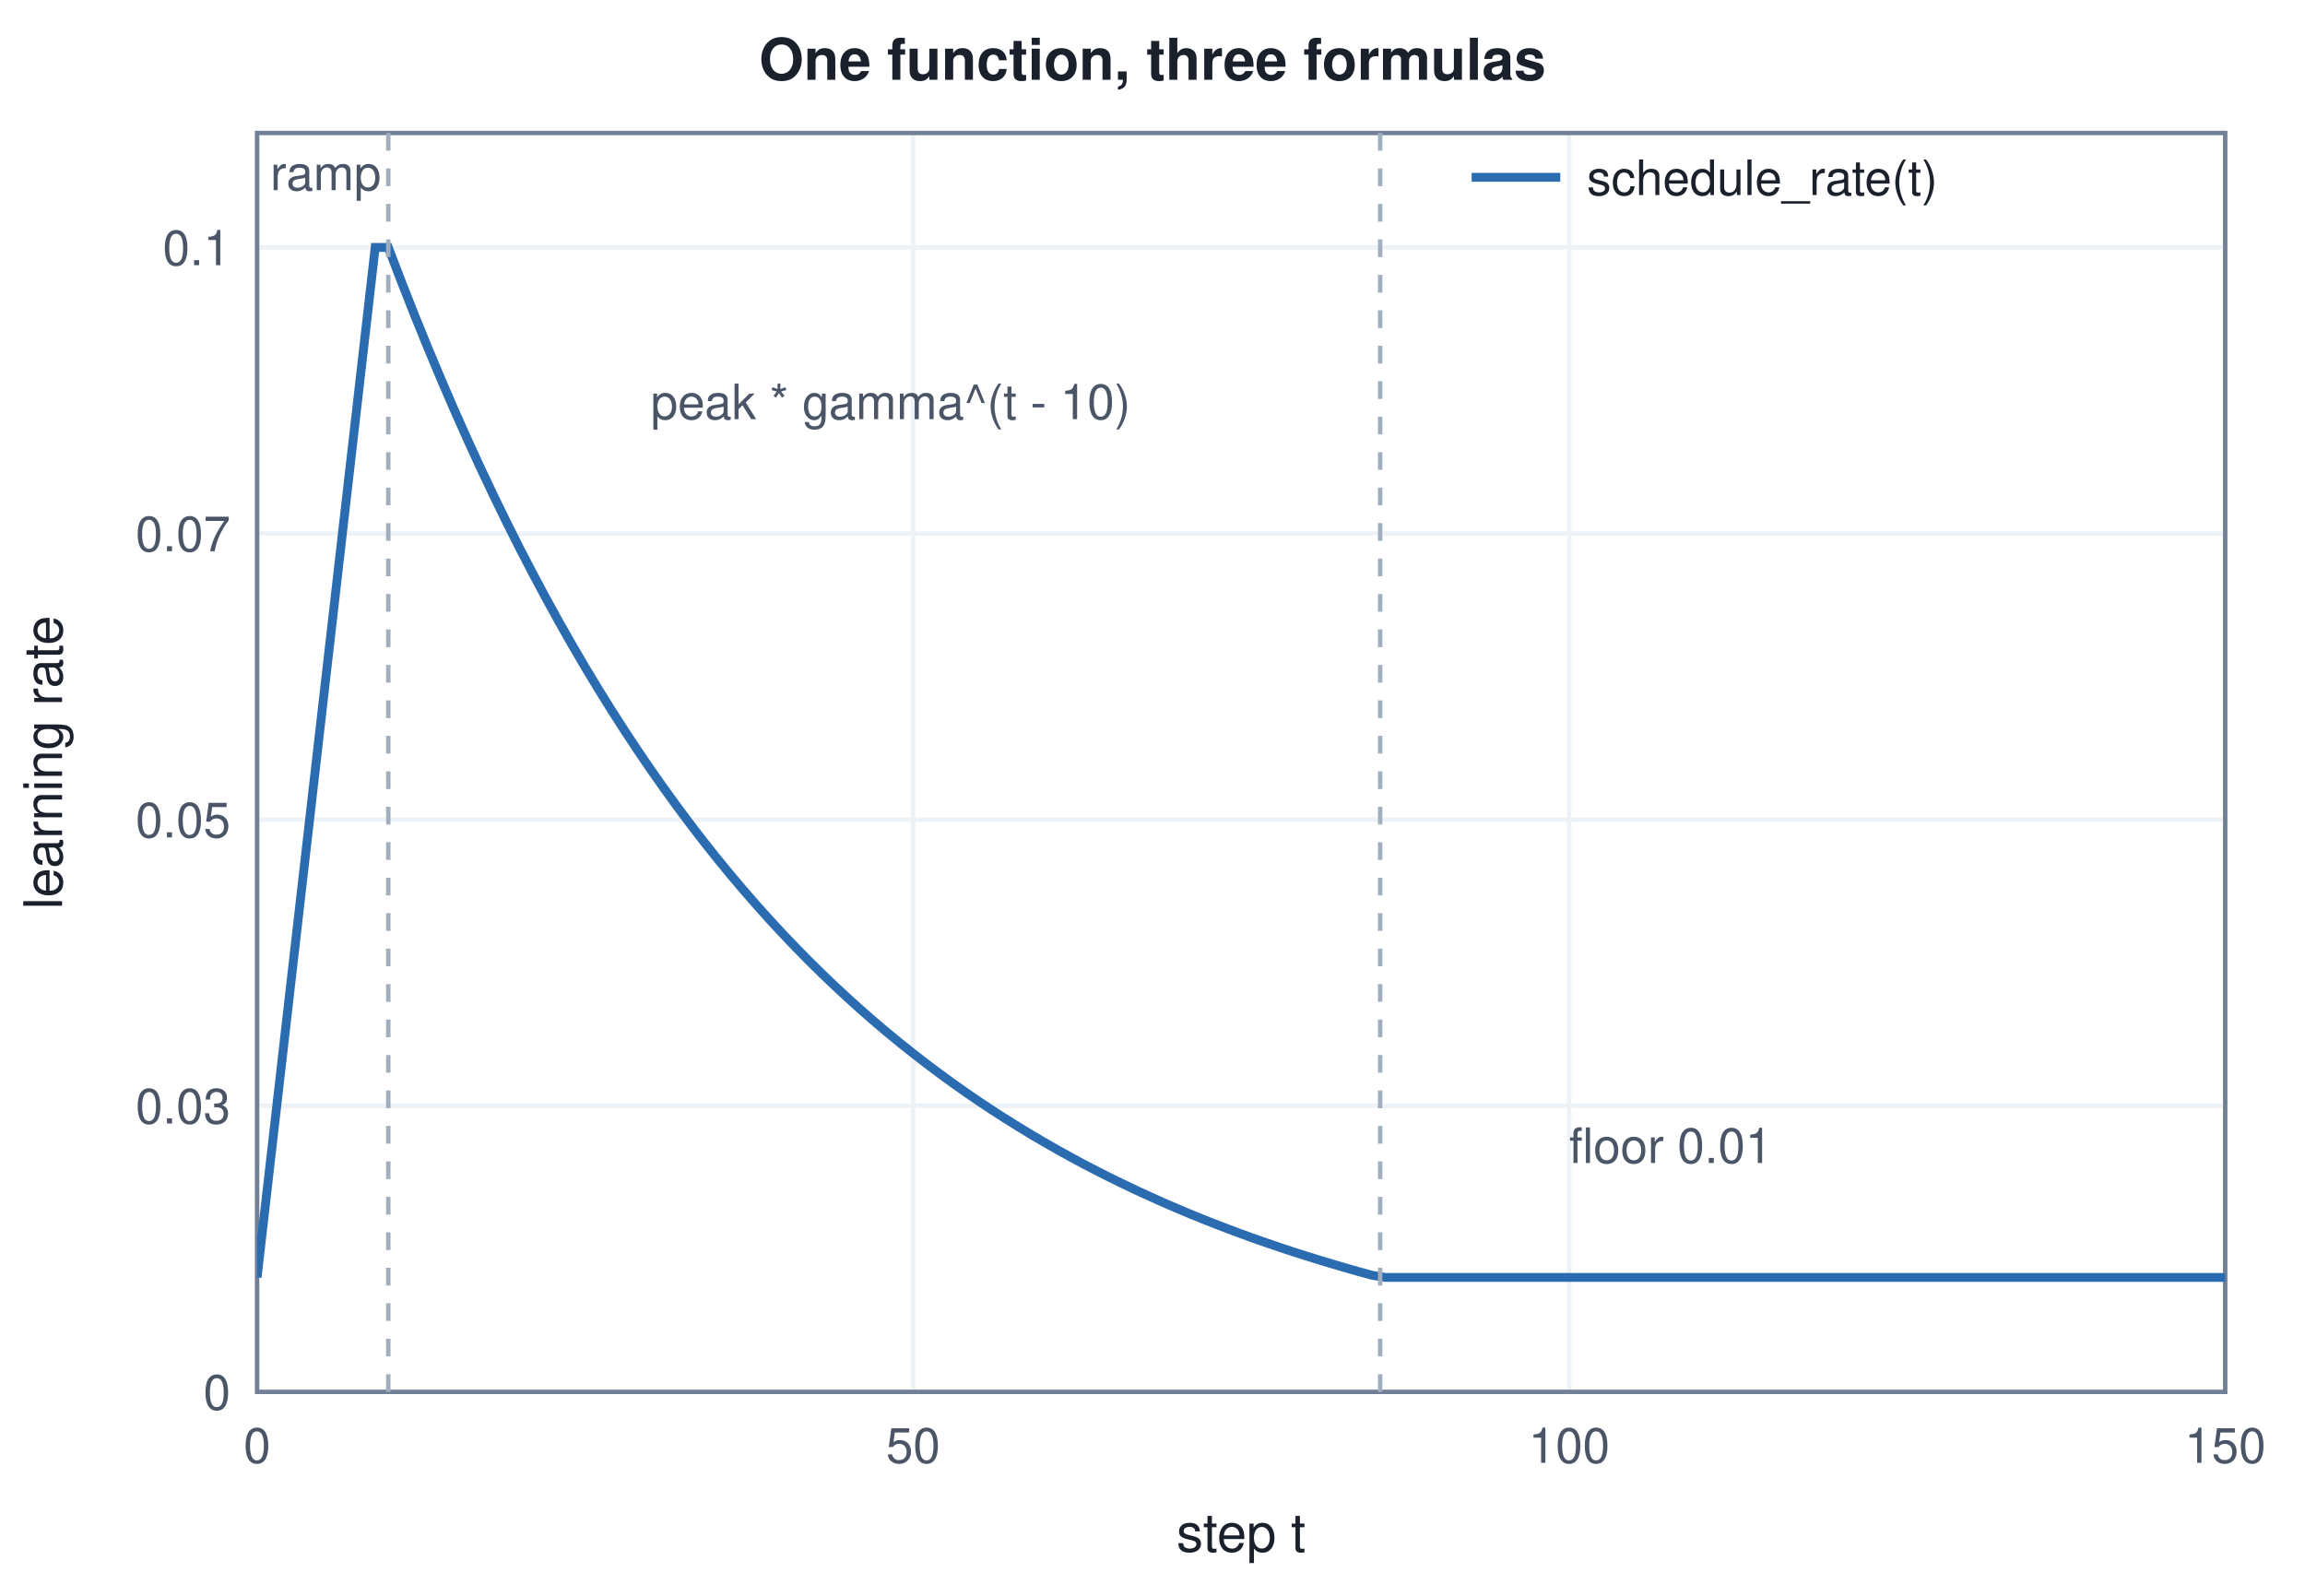
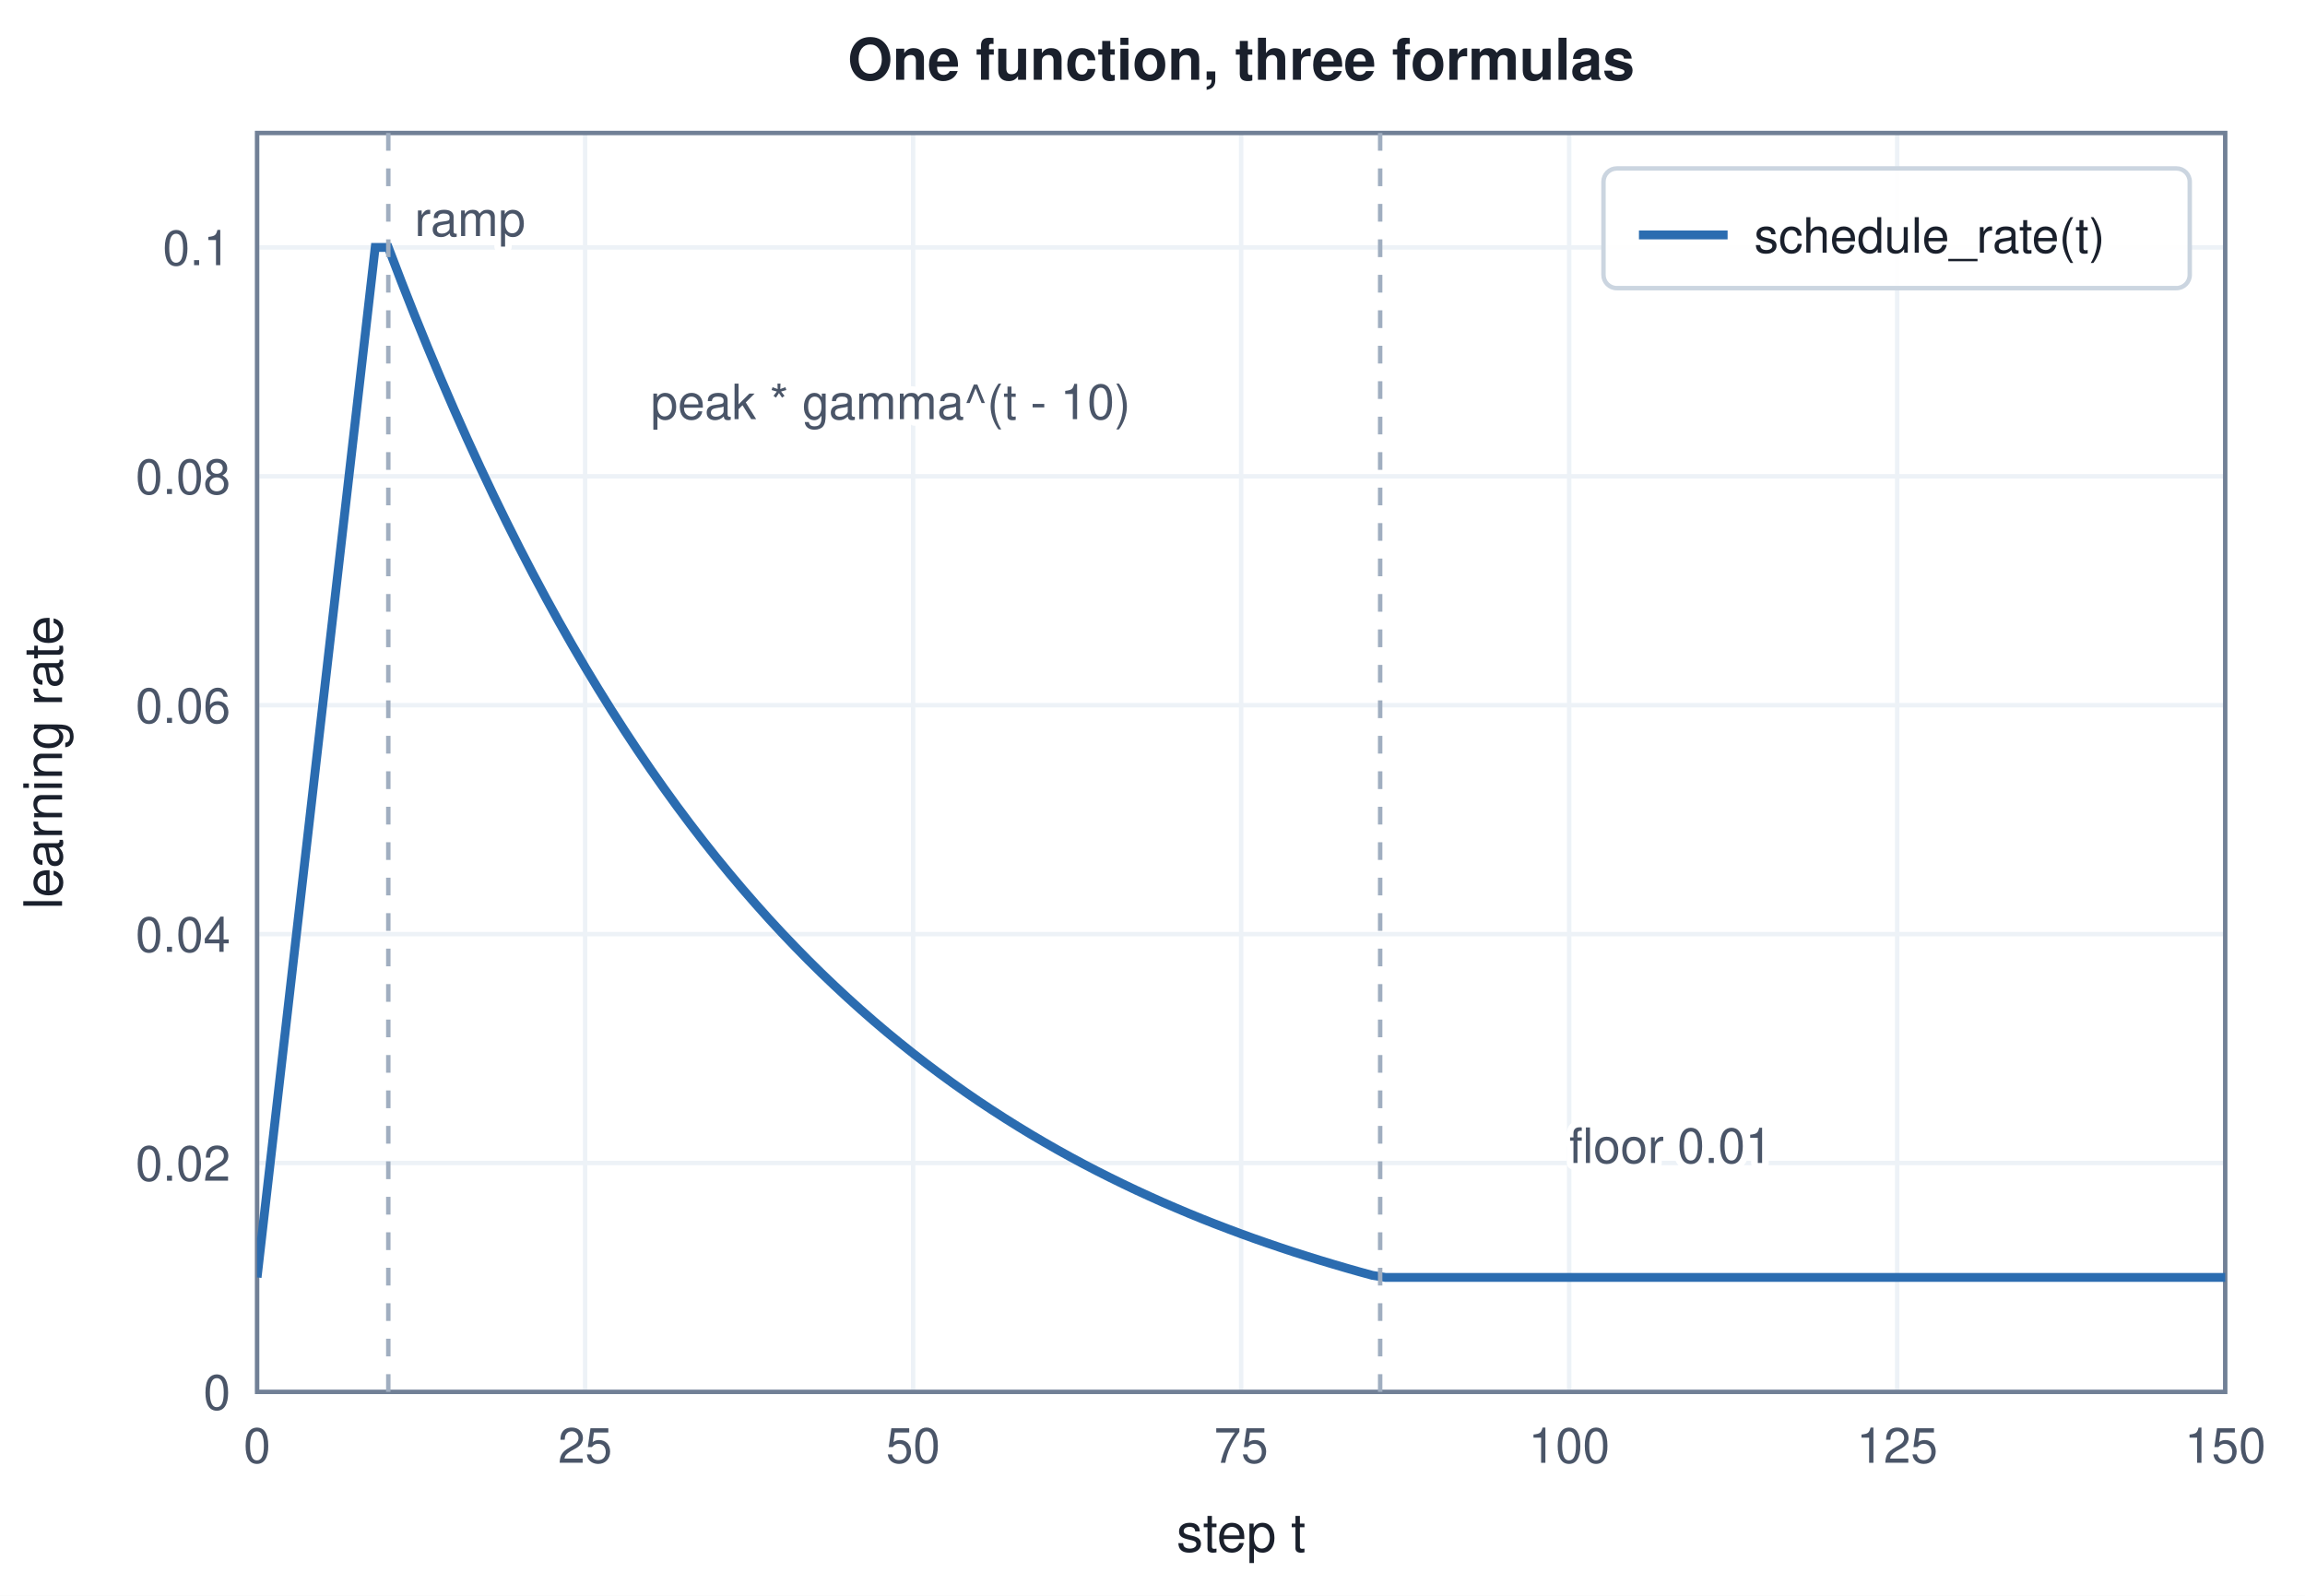
<svg xmlns="http://www.w3.org/2000/svg" viewBox="0 0 520 360" width="520" height="360">
  <defs>
    <marker id="arrow" viewBox="0 0 10 10" refX="9" refY="5" markerWidth="7" markerHeight="7" orient="auto-start-reverse">
      <path d="M0,0 L10,5 L0,10 z" fill="#4a5568" />
    </marker>
  </defs>
  <rect width="520" height="360" fill="#ffffff" />
  <line x1="58" y1="314" x2="58" y2="30" stroke="#edf2f7" />
  <text x="58" y="330" font-family="Helvetica, Arial, sans-serif" font-size="11" fill="#4a5568" text-anchor="middle">0</text>
+   <line x1="132" y1="314" x2="132" y2="30" stroke="#edf2f7" />
+   <text x="132" y="330" font-family="Helvetica, Arial, sans-serif" font-size="11" fill="#4a5568" text-anchor="middle">25</text>
  <line x1="206" y1="314" x2="206" y2="30" stroke="#edf2f7" />
  <text x="206" y="330" font-family="Helvetica, Arial, sans-serif" font-size="11" fill="#4a5568" text-anchor="middle">50</text>
+   <line x1="280" y1="314" x2="280" y2="30" stroke="#edf2f7" />
+   <text x="280" y="330" font-family="Helvetica, Arial, sans-serif" font-size="11" fill="#4a5568" text-anchor="middle">75</text>
  <line x1="354" y1="314" x2="354" y2="30" stroke="#edf2f7" />
  <text x="354" y="330" font-family="Helvetica, Arial, sans-serif" font-size="11" fill="#4a5568" text-anchor="middle">100</text>
+   <line x1="428" y1="314" x2="428" y2="30" stroke="#edf2f7" />
+   <text x="428" y="330" font-family="Helvetica, Arial, sans-serif" font-size="11" fill="#4a5568" text-anchor="middle">125</text>
  <line x1="502" y1="314" x2="502" y2="30" stroke="#edf2f7" />
  <text x="502" y="330" font-family="Helvetica, Arial, sans-serif" font-size="11" fill="#4a5568" text-anchor="middle">150</text>
  <line x1="58" y1="314" x2="502" y2="314" stroke="#edf2f7" />
  <text x="52" y="318" font-family="Helvetica, Arial, sans-serif" font-size="11" fill="#4a5568" text-anchor="end">0</text>
-   <line x1="58" y1="249.45" x2="502" y2="249.45" stroke="#edf2f7" />
-   <text x="52" y="253.45" font-family="Helvetica, Arial, sans-serif" font-size="11" fill="#4a5568" text-anchor="end">0.03</text>
-   <line x1="58" y1="184.91" x2="502" y2="184.91" stroke="#edf2f7" />
-   <text x="52" y="188.91" font-family="Helvetica, Arial, sans-serif" font-size="11" fill="#4a5568" text-anchor="end">0.05</text>
-   <line x1="58" y1="120.36" x2="502" y2="120.36" stroke="#edf2f7" />
-   <text x="52" y="124.36" font-family="Helvetica, Arial, sans-serif" font-size="11" fill="#4a5568" text-anchor="end">0.07</text>
+   <line x1="58" y1="262.36" x2="502" y2="262.36" stroke="#edf2f7" />
+   <text x="52" y="266.36" font-family="Helvetica, Arial, sans-serif" font-size="11" fill="#4a5568" text-anchor="end">0.02</text>
+   <line x1="58" y1="210.73" x2="502" y2="210.73" stroke="#edf2f7" />
+   <text x="52" y="214.73" font-family="Helvetica, Arial, sans-serif" font-size="11" fill="#4a5568" text-anchor="end">0.04</text>
+   <line x1="58" y1="159.09" x2="502" y2="159.09" stroke="#edf2f7" />
+   <text x="52" y="163.09" font-family="Helvetica, Arial, sans-serif" font-size="11" fill="#4a5568" text-anchor="end">0.06</text>
+   <line x1="58" y1="107.45" x2="502" y2="107.45" stroke="#edf2f7" />
+   <text x="52" y="111.45" font-family="Helvetica, Arial, sans-serif" font-size="11" fill="#4a5568" text-anchor="end">0.08</text>
  <line x1="58" y1="55.82" x2="502" y2="55.82" stroke="#edf2f7" />
  <text x="52" y="59.82" font-family="Helvetica, Arial, sans-serif" font-size="11" fill="#4a5568" text-anchor="end">0.1</text>
  <rect x="58" y="30" width="444" height="284" fill="none" stroke="#718096" />
  <clipPath id="plot">
    <rect x="58" y="30" width="444" height="284" />
  </clipPath>
  <g clip-path="url(#plot)">
    <polyline fill="none" stroke="#2b6cb0" stroke-width="2.0" points="58,288.18 60.96,262.36 63.92,236.55 66.88,210.73 69.84,184.91 72.8,159.09 75.76,133.27 78.72,107.45 81.68,81.64 84.64,55.82 87.6,55.82 90.56,63.56 93.52,71.08 96.48,78.36 99.44,85.43 102.4,92.29 105.36,98.94 108.32,105.39 111.28,111.65 114.24,117.72 117.2,123.61 120.16,129.32 123.12,134.86 126.08,140.24 129.04,145.45 132,150.51 134.96,155.41 137.92,160.17 140.88,164.78 143.84,169.26 146.8,173.6 149.76,177.81 152.72,181.9 155.68,185.86 158.64,189.71 161.6,193.44 164.56,197.05 167.52,200.56 170.48,203.96 173.44,207.27 176.4,210.47 179.36,213.57 182.32,216.59 185.28,219.51 188.24,222.34 191.2,225.09 194.16,227.76 197.12,230.35 200.08,232.86 203.04,235.29 206,237.65 208.96,239.94 211.92,242.16 214.88,244.32 217.84,246.41 220.8,248.44 223.76,250.4 226.72,252.31 229.68,254.16 232.64,255.96 235.6,257.7 238.56,259.39 241.52,261.03 244.48,262.62 247.44,264.16 250.4,265.65 253.36,267.1 256.32,268.51 259.28,269.87 262.24,271.2 265.2,272.48 268.16,273.73 271.12,274.94 274.08,276.11 277.04,277.24 280,278.35 282.96,279.42 285.92,280.45 288.88,281.46 291.84,282.44 294.8,283.38 297.76,284.3 300.72,285.19 303.68,286.06 306.64,286.9 309.6,287.71 312.56,288.18 315.52,288.18 318.48,288.18 321.44,288.18 324.4,288.18 327.36,288.18 330.32,288.18 333.28,288.18 336.24,288.18 339.2,288.18 342.16,288.18 345.12,288.18 348.08,288.18 351.04,288.18 354,288.18 356.96,288.18 359.92,288.18 362.88,288.18 365.84,288.18 368.8,288.18 371.76,288.18 374.72,288.18 377.68,288.18 380.64,288.18 383.6,288.18 386.56,288.18 389.52,288.18 392.48,288.18 395.44,288.18 398.4,288.18 401.36,288.18 404.32,288.18 407.28,288.18 410.24,288.18 413.2,288.18 416.16,288.18 419.12,288.18 422.08,288.18 425.04,288.18 428,288.18 430.96,288.18 433.92,288.18 436.88,288.18 439.84,288.18 442.8,288.18 445.76,288.18 448.72,288.18 451.68,288.18 454.64,288.18 457.6,288.18 460.56,288.18 463.52,288.18 466.48,288.18 469.44,288.18 472.4,288.18 475.36,288.18 478.32,288.18 481.28,288.18 484.24,288.18 487.2,288.18 490.16,288.18 493.12,288.18 496.08,288.18 499.04,288.18 502,288.18" />
    <line x1="87.6" y1="314" x2="87.6" y2="30" stroke="#a0aec0" stroke-dasharray="4 4" />
    <line x1="311.36" y1="314" x2="311.36" y2="30" stroke="#a0aec0" stroke-dasharray="4 4" />
-     <text x="60.96" y="42.91" font-family="Helvetica, Arial, sans-serif" font-size="11" fill="#4a5568" text-anchor="start">ramp</text>
-     <text x="146.8" y="94.55" font-family="Helvetica, Arial, sans-serif" font-size="11" fill="#4a5568" text-anchor="start">peak * gamma^(t - 10)</text>
-     <text x="354" y="262.36" font-family="Helvetica, Arial, sans-serif" font-size="11" fill="#4a5568" text-anchor="start">floor 0.01</text>
+     <text x="93.52" y="53.24" font-family="Helvetica, Arial, sans-serif" font-size="11" fill="#4a5568" stroke="#ffffff" stroke-width="3" stroke-linejoin="round" paint-order="stroke" text-anchor="start">ramp</text>
+     <text x="146.8" y="94.55" font-family="Helvetica, Arial, sans-serif" font-size="11" fill="#4a5568" stroke="#ffffff" stroke-width="3" stroke-linejoin="round" paint-order="stroke" text-anchor="start">peak * gamma^(t - 10)</text>
+     <text x="354" y="262.36" font-family="Helvetica, Arial, sans-serif" font-size="11" fill="#4a5568" stroke="#ffffff" stroke-width="3" stroke-linejoin="round" paint-order="stroke" text-anchor="start">floor 0.01</text>
  </g>
  <text x="280" y="350" font-family="Helvetica, Arial, sans-serif" font-size="12" fill="#1a202c" text-anchor="middle">step t</text>
  <text x="14" y="172" font-family="Helvetica, Arial, sans-serif" font-size="12" fill="#1a202c" text-anchor="middle" transform="rotate(-90 14 172)">learning rate</text>
-   <text x="260" y="18" font-family="Helvetica, Arial, sans-serif" font-size="13" font-weight="bold" fill="#1a202c" text-anchor="middle">One function, three formulas</text>
-   <line x1="332" y1="40" x2="352" y2="40" stroke="#2b6cb0" stroke-width="2" />
-   <text x="358" y="44" font-family="Helvetica, Arial, sans-serif" font-size="11" fill="#1a202c">schedule_rate(t)</text>
+   <text x="280" y="18" font-family="Helvetica, Arial, sans-serif" font-size="13" font-weight="bold" fill="#1a202c" text-anchor="middle">One function, three formulas</text>
+   <rect x="361.74" y="38" width="132.26" height="27" rx="3" fill="#ffffff" fill-opacity="0.92" stroke="#cbd5e0" />
+   <line x1="369.74" y1="53" x2="389.74" y2="53" stroke="#2b6cb0" stroke-width="2" />
+   <text x="395.74" y="57" font-family="Helvetica, Arial, sans-serif" font-size="11" fill="#1a202c">schedule_rate(t)</text>
</svg>
